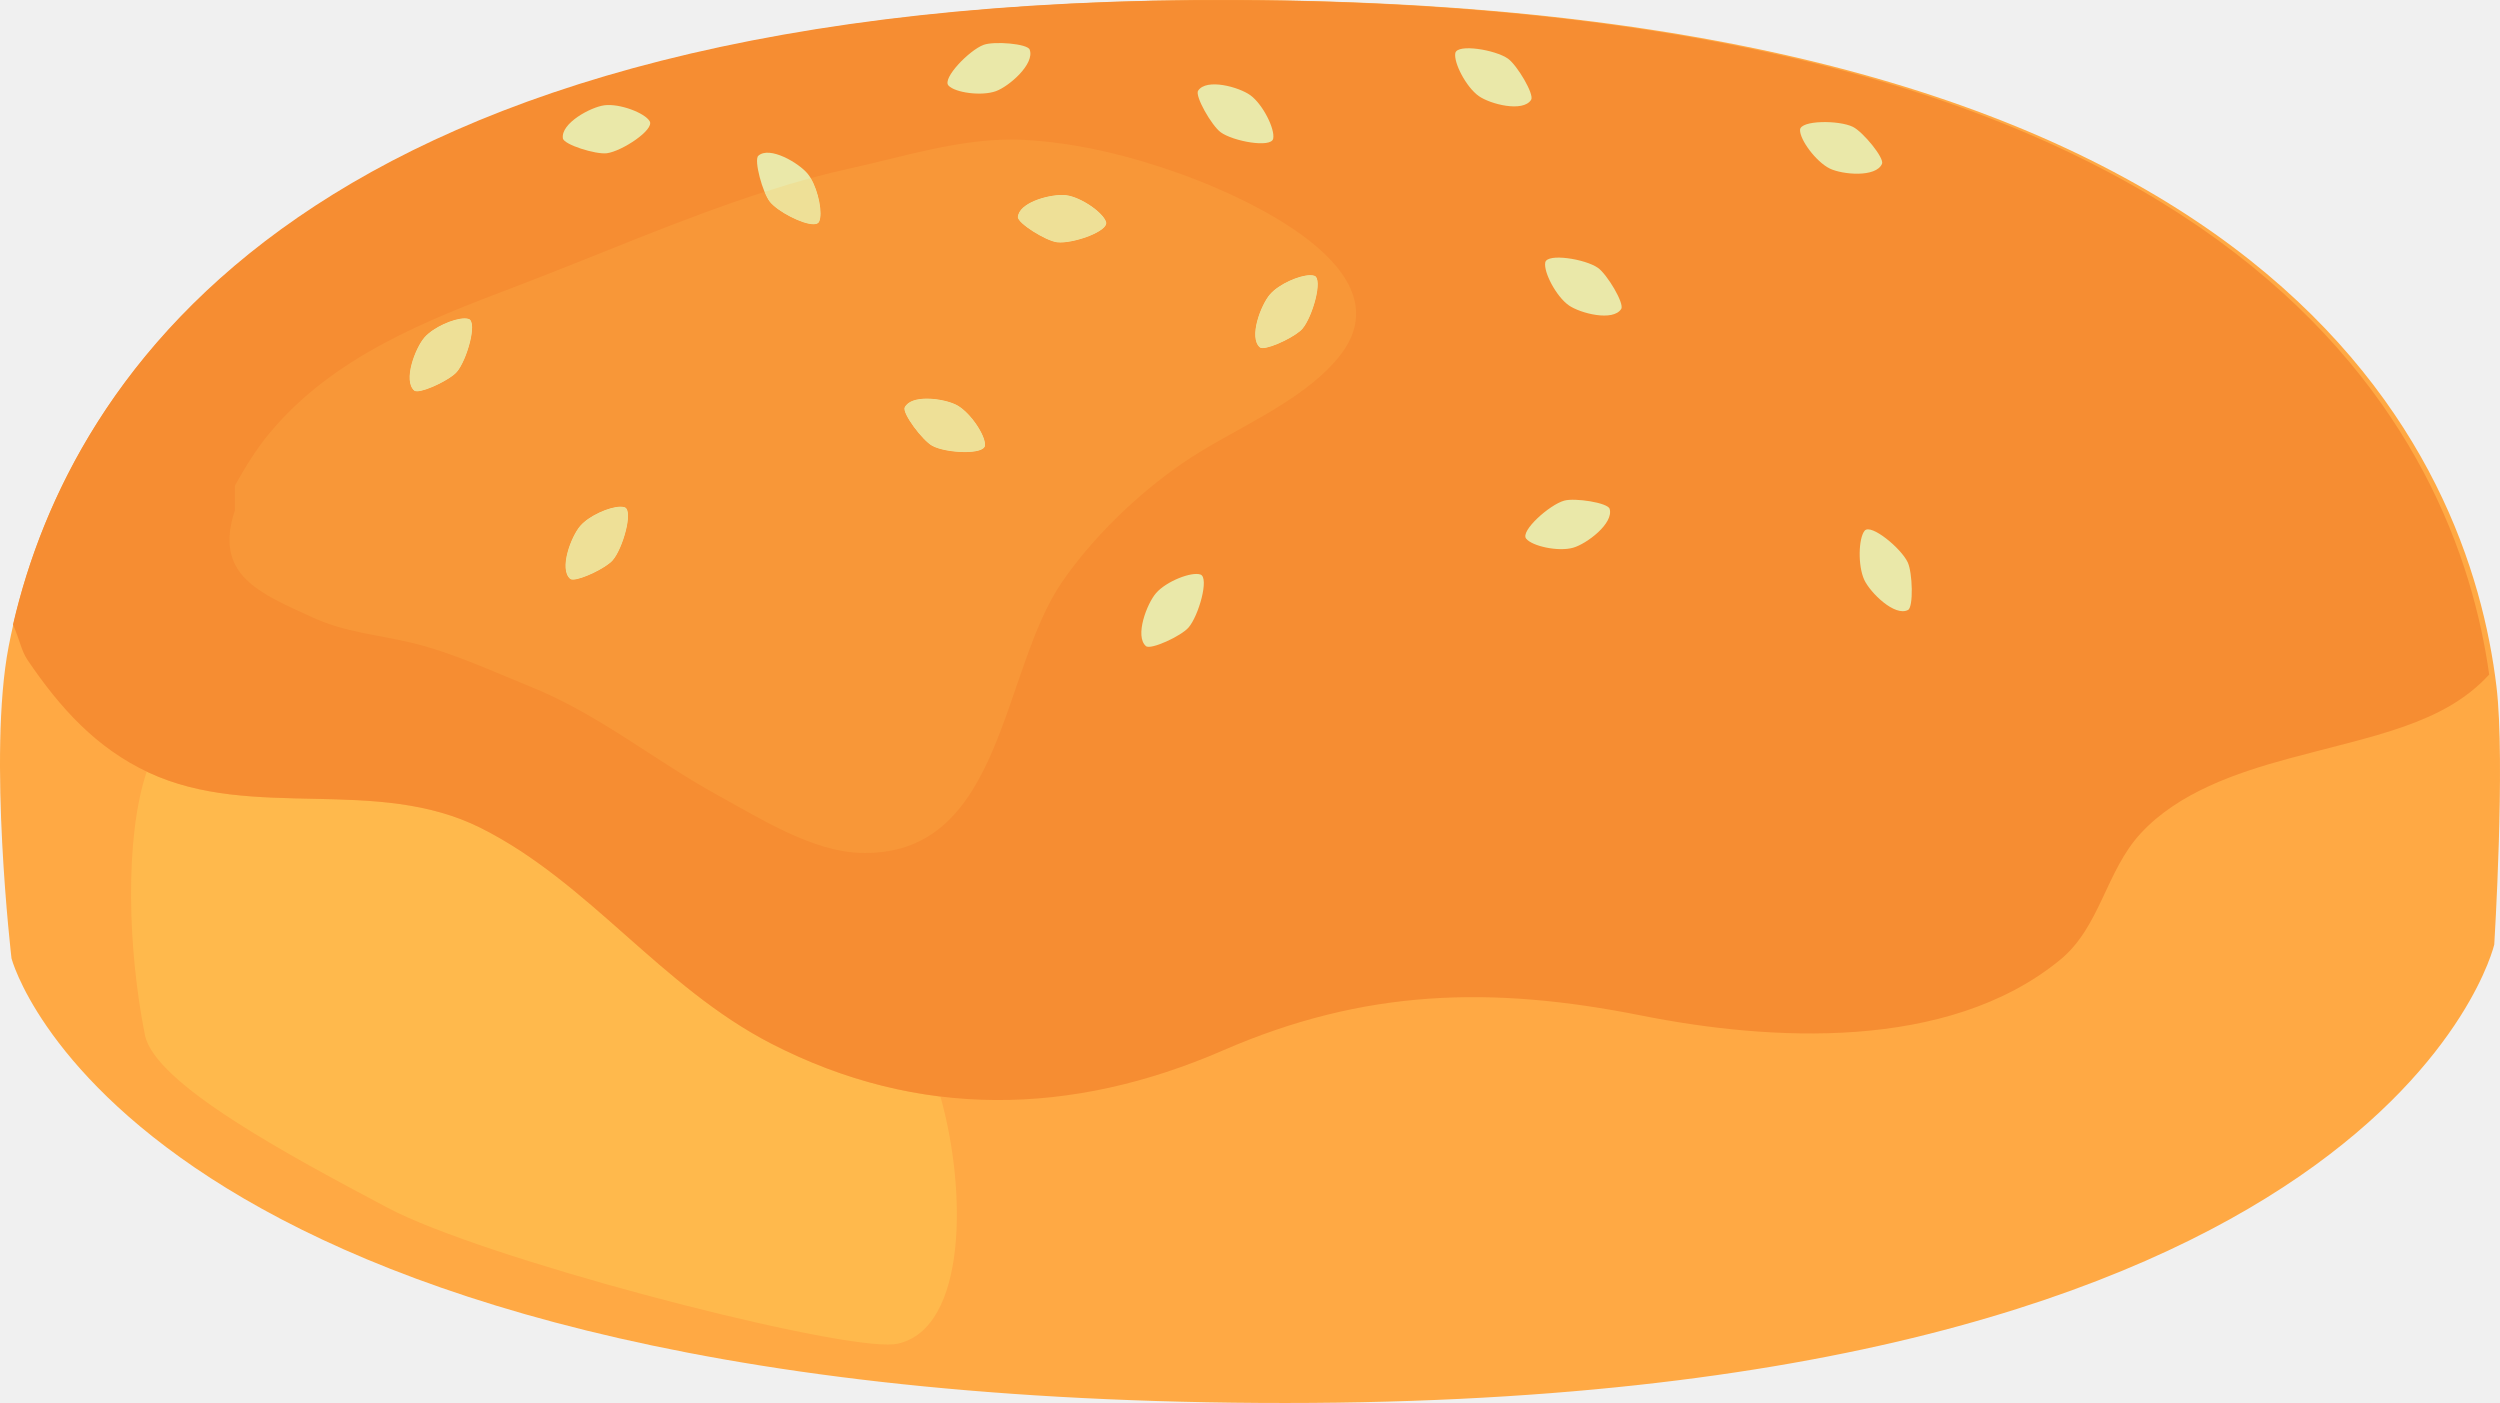
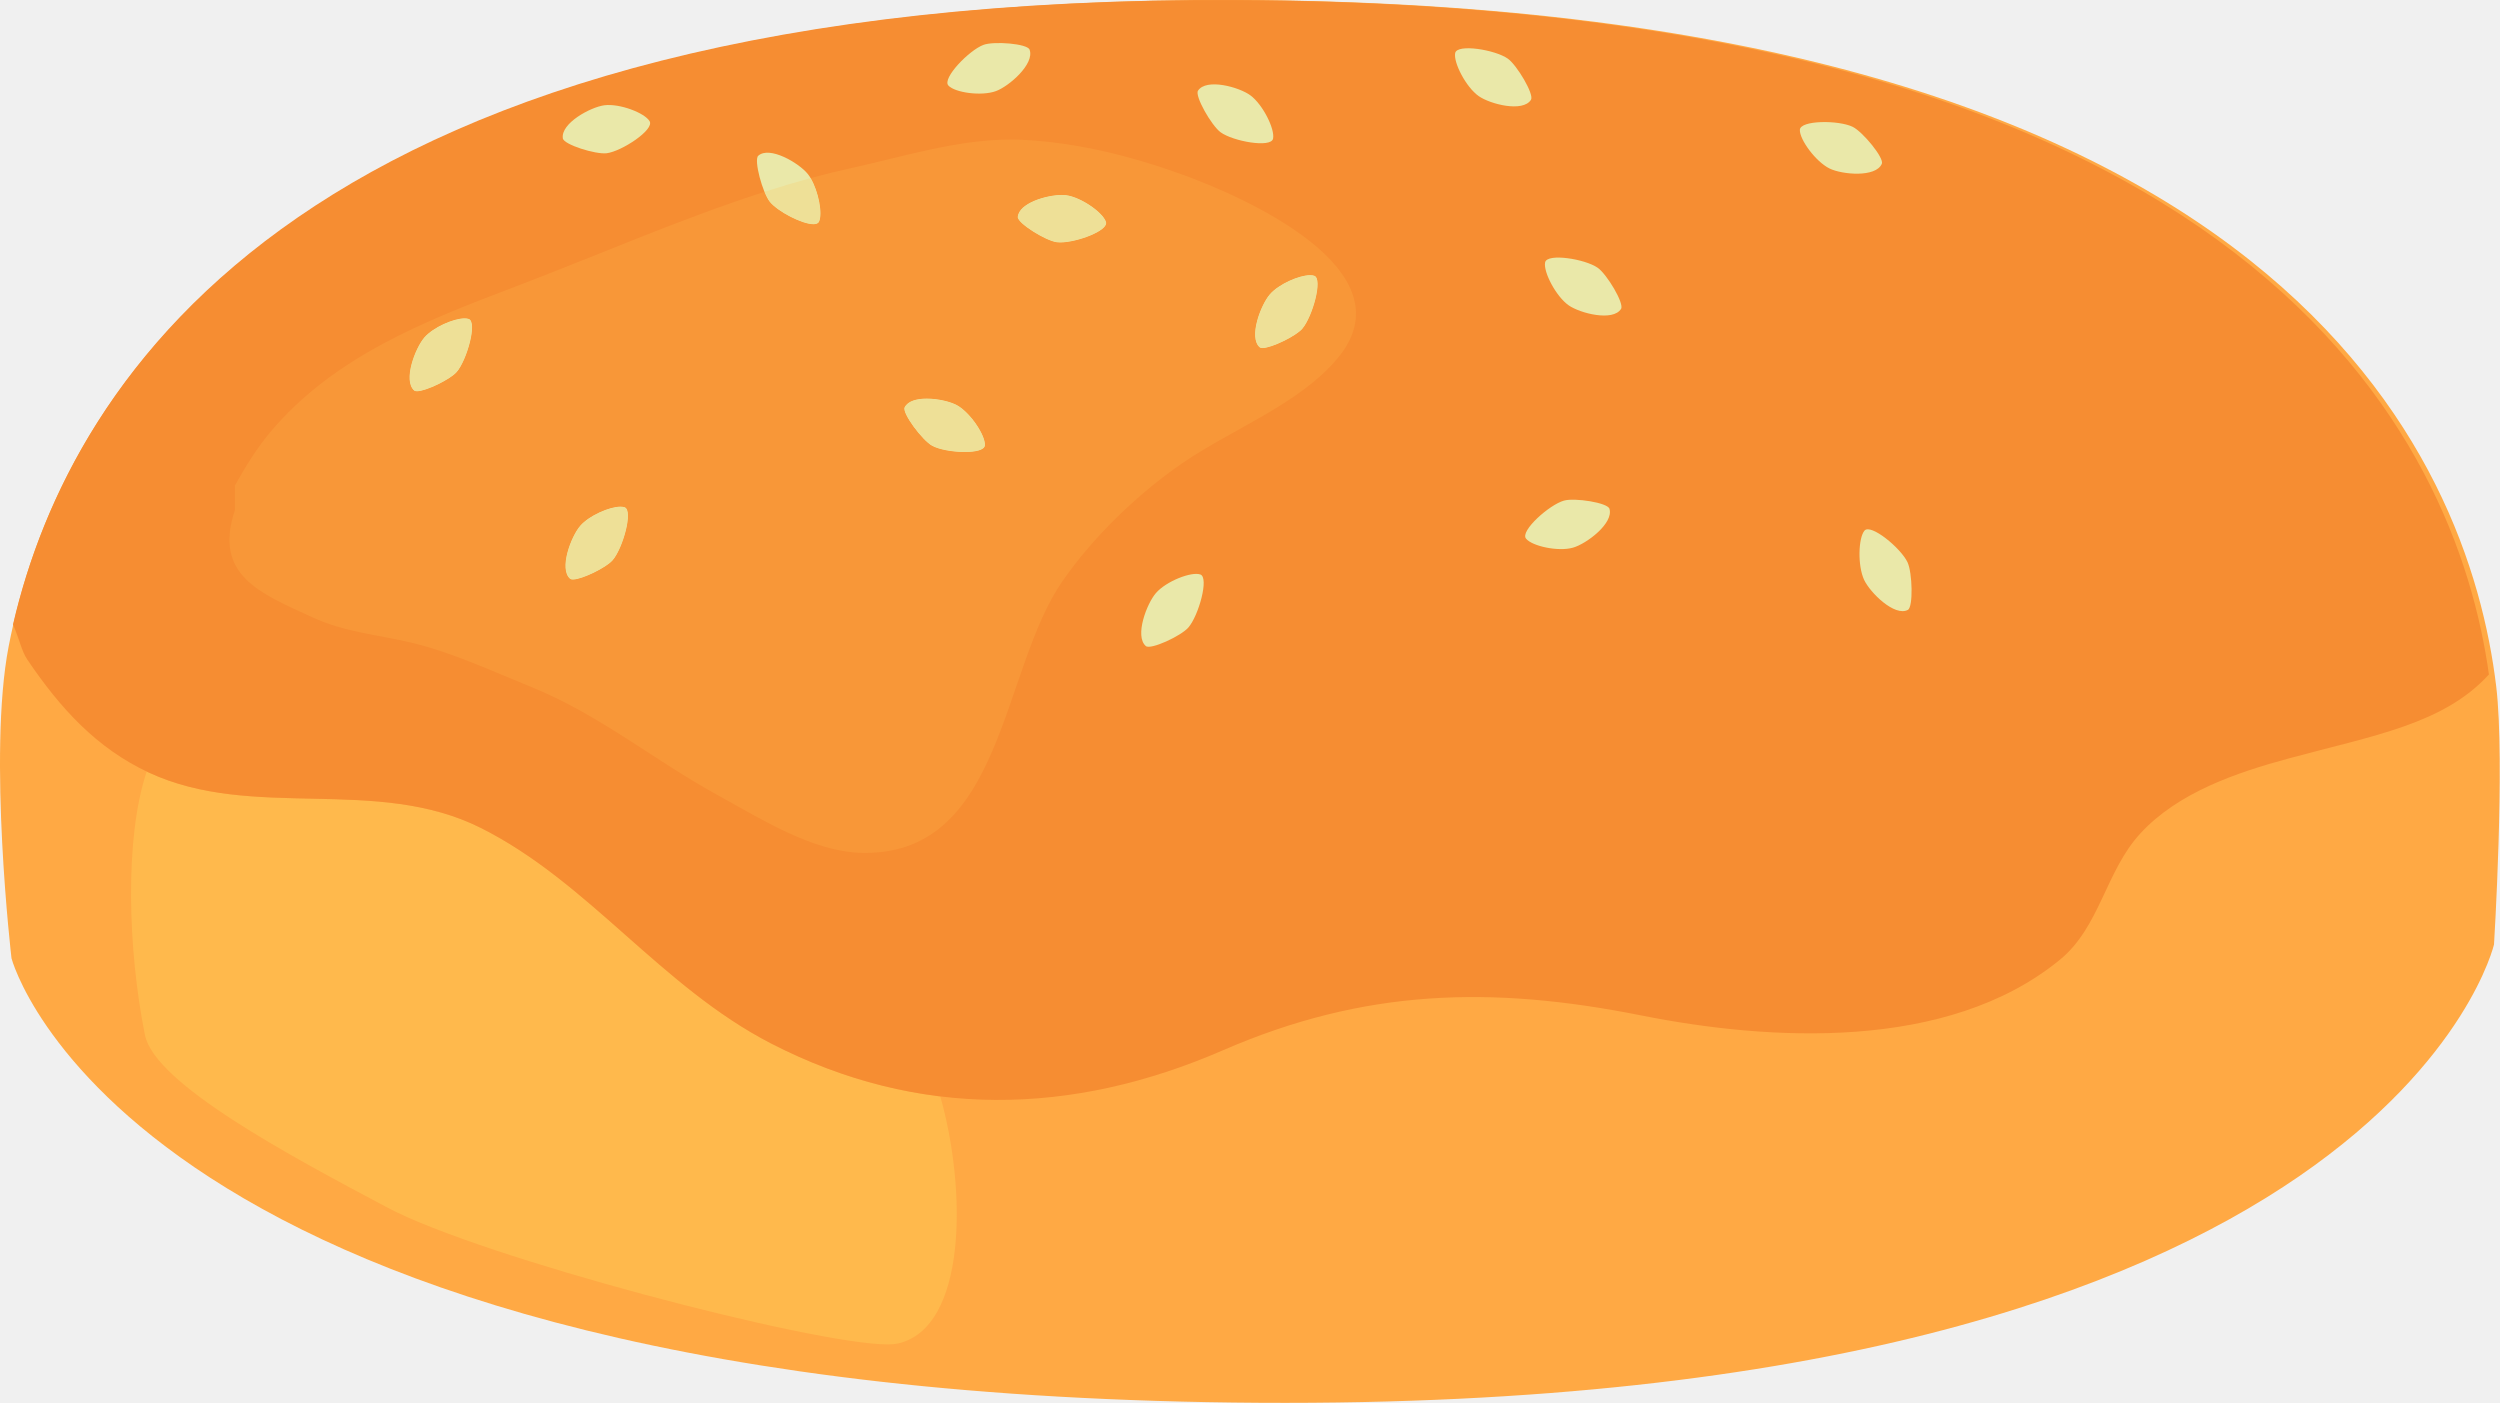
- <svg xmlns="http://www.w3.org/2000/svg" width="183.867mm" height="103.186mm" viewBox="0 0 183.867 103.186" version="1.1" id="svg8014">
-   <defs id="defs8011" />
-   <g id="layer1" transform="translate(-1.336228,-59.59927)">
-     <g id="g7974" transform="matrix(0.3527778,0,0,-0.3527778,-308.7934,723.001)">
-       <path d="m 881.507,1680.7 c 0,0 23.898,-91.21 260.203,-92.67 234.89,-1.44 257.4,95.56 257.4,95.56 0,0 2.35,38.01 0.46,53.78 -5.67,47.3 -44.18,142.04 -261.48,143.13 -200.374,1.01 -247.24,-83.29 -257.187,-134.81 -4.366,-22.63 0.604,-64.99 0.604,-64.99" style="fill:#ffa944;fill-opacity:1;fill-rule:nonzero;stroke:none;stroke-width:0.1" id="path3256" />
-       <path d="m 1301.5,1819.85 c -0.28,-1.29 5.19,-5.71 7.45,-6.29 3.09,-0.8 10.99,0.87 10.67,2.88 -0.32,2 -4.53,5.83 -7.62,6.62 -2.79,0.72 -9.84,-0.09 -10.5,-3.21" style="fill:#eae8a9;fill-opacity:1;fill-rule:nonzero;stroke:none;stroke-width:0.1" id="path3258" />
-       <path d="m 1064.19,1600.2 c -15.53,0 -84.667,18.11 -104.226,28.49 -20.63,10.94 -48.595,25.87 -50.636,36.03 -3.543,17.63 -4.298,40.99 0.368,54.92 0.147,-0.07 0.294,-0.14 0.442,-0.21 21.762,-10.11 47.369,-0.59 69.233,-11.55 22.479,-11.27 37.519,-33.07 60.479,-44.92 11.61,-5.98 23.41,-9.61 35.31,-11.06 5.49,-19.3 5.64,-48.32 -8.92,-51.53 -0.51,-0.11 -1.2,-0.17 -2.05,-0.17" style="fill:#ffb94c;fill-opacity:1;fill-rule:nonzero;stroke:none;stroke-width:0.1" id="path3260" />
-       <path d="m 1398.05,1739.88 c -6.73,48.06 -47.63,139.55 -261.15,140.62 -193.788,0.98 -242.993,-78.39 -255.08,-130.19 1.393,-3.2 1.761,-5.52 3,-7.35 6.775,-10.02 14.371,-18.44 25.318,-23.53 21.762,-10.11 47.369,-0.59 69.233,-11.55 22.479,-11.27 37.519,-33.07 60.479,-44.92 30.67,-15.82 62.74,-15.13 94.23,-1.44 29.51,12.82 55.92,13.51 87.18,7.28 26.73,-5.33 63.87,-7.59 87.31,11.58 8.42,6.88 9.54,18.51 16.85,26.41 7.82,8.46 19.87,12.6 30.87,15.58 17.7,4.8 32.27,7.12 41.76,17.51" style="fill:#f68d32;fill-opacity:1;fill-rule:nonzero;stroke:none;stroke-width:0.1" id="path3262" />
-       <path d="m 997.968,1759.83 c 0.984,-0.85 7.322,2.08 8.872,3.86 2.13,2.44 4.37,10.42 2.5,11.06 -1.87,0.65 -7.12,-1.41 -9.25,-3.86 -1.916,-2.2 -4.497,-9 -2.122,-11.06" style="fill:#eae8a9;fill-opacity:1;fill-rule:nonzero;stroke:none;stroke-width:0.1" id="path3264" />
-       <path d="m 965.459,1799.09 c 0.984,-0.86 7.324,2.07 8.874,3.85 2.124,2.45 4.374,10.43 2.499,11.07 -1.874,0.64 -7.123,-1.42 -9.247,-3.86 -1.919,-2.21 -4.499,-9.01 -2.126,-11.06" style="fill:#eae8a9;fill-opacity:1;fill-rule:nonzero;stroke:none;stroke-width:0.1" id="path3266" />
-       <path d="m 1091.31,1835.29 c -0.11,-1.32 5.84,-5 8.15,-5.29 3.16,-0.4 10.81,2.26 10.25,4.21 -0.56,1.95 -5.2,5.21 -8.36,5.61 -2.86,0.36 -9.75,-1.35 -10.04,-4.53" style="fill:#eae8a9;fill-opacity:1;fill-rule:nonzero;stroke:none;stroke-width:0.1" id="path3268" />
-       <path d="m 1037.2,1848.03 c -0.97,-0.87 0.92,-7.76 2.41,-9.6 2.04,-2.52 9.37,-5.98 10.26,-4.16 0.9,1.81 -0.31,7.46 -2.35,9.98 -1.84,2.28 -8,5.9 -10.32,3.78" style="fill:#eae8a9;fill-opacity:1;fill-rule:nonzero;stroke:none;stroke-width:0.1" id="path3270" />
-       <path d="m 1093.77,1870.17 c -0.47,1.24 -7.4,1.79 -9.59,0.99 -3,-1.1 -8.69,-6.99 -7.34,-8.48 1.35,-1.49 6.91,-2.27 9.91,-1.17 2.72,0.99 8.15,5.68 7.02,8.66" style="fill:#eae8a9;fill-opacity:1;fill-rule:nonzero;stroke:none;stroke-width:0.1" id="path3272" />
-       <path d="m 1067.72,1795.57 c -0.58,-1.18 3.66,-6.85 5.71,-7.99 2.8,-1.56 10.86,-1.96 11.03,0.06 0.17,2.03 -2.99,6.81 -5.79,8.37 -2.53,1.41 -9.55,2.42 -10.95,-0.44" style="fill:#eae8a9;fill-opacity:1;fill-rule:nonzero;stroke:none;stroke-width:0.1" id="path3274" />
-       <path d="m 996.46,1851.66 c 0.198,-1.31 6.85,-3.39 9.15,-3.1 3.16,0.41 9.95,4.9 8.95,6.66 -1,1.75 -6.28,3.75 -9.44,3.34 -2.85,-0.37 -9.137,-3.75 -8.66,-6.9" style="fill:#eae8a9;fill-opacity:1;fill-rule:nonzero;stroke:none;stroke-width:0.1" id="path3276" />
-       <path d="m 1198.32,1859.71 c 0.7,1.11 -2.92,7.21 -4.83,8.57 -2.62,1.86 -10.59,3.16 -10.98,1.16 -0.38,-1.99 2.26,-7.09 4.88,-8.95 2.37,-1.69 9.25,-3.47 10.93,-0.78" style="fill:#eae8a9;fill-opacity:1;fill-rule:nonzero;stroke:none;stroke-width:0.1" id="path3278" />
-       <path d="m 1128.89,1861.6 c -0.72,-1.1 2.81,-7.27 4.7,-8.66 2.59,-1.9 10.54,-3.33 10.95,-1.34 0.42,1.99 -2.14,7.13 -4.74,9.04 -2.34,1.72 -9.19,3.61 -10.91,0.96" style="fill:#eae8a9;fill-opacity:1;fill-rule:nonzero;stroke:none;stroke-width:0.1" id="path3280" />
-       <path d="m 1276.9,1753.35 c 1.14,0.61 0.94,7.76 -0.07,9.92 -1.38,2.95 -7.68,8.14 -8.98,6.6 -1.29,-1.54 -1.45,-7.32 -0.07,-10.27 1.25,-2.67 6.37,-7.72 9.12,-6.25" style="fill:#eae8a9;fill-opacity:1;fill-rule:nonzero;stroke:none;stroke-width:0.1" id="path3282" />
-       <path d="m 1141.75,1808.09 c 0.99,-0.85 7.33,2.08 8.88,3.86 2.12,2.45 4.37,10.43 2.5,11.07 -1.88,0.64 -7.13,-1.42 -9.25,-3.86 -1.92,-2.21 -4.5,-9.01 -2.13,-11.07" style="fill:#eae8a9;fill-opacity:1;fill-rule:nonzero;stroke:none;stroke-width:0.1" id="path3284" />
-       <path d="m 1118.01,1745.81 c 0.98,-0.85 7.32,2.08 8.87,3.86 2.13,2.44 4.37,10.42 2.5,11.06 -1.87,0.65 -7.12,-1.41 -9.25,-3.86 -1.92,-2.2 -4.5,-9 -2.12,-11.06" style="fill:#eae8a9;fill-opacity:1;fill-rule:nonzero;stroke:none;stroke-width:0.1" id="path3286" />
-       <path d="m 1217.1,1816.11 c 0.7,1.12 -2.94,7.21 -4.86,8.56 -2.63,1.85 -10.6,3.12 -10.98,1.12 -0.38,-2 2.28,-7.09 4.91,-8.94 2.38,-1.67 9.26,-3.43 10.93,-0.74" style="fill:#eae8a9;fill-opacity:1;fill-rule:nonzero;stroke:none;stroke-width:0.1" id="path3288" />
-       <path d="m 1214.68,1774.43 c -0.38,1.27 -7.25,2.34 -9.49,1.7 -3.07,-0.87 -9.16,-6.32 -7.92,-7.91 1.24,-1.58 6.73,-2.78 9.8,-1.9 2.78,0.78 8.52,5.06 7.61,8.11" style="fill:#eae8a9;fill-opacity:1;fill-rule:nonzero;stroke:none;stroke-width:0.1" id="path3290" />
-       <path d="m 1271.47,1846.36 c 0.52,1.21 -3.97,6.66 -6.07,7.7 -2.87,1.42 -10.94,1.42 -11.02,-0.62 -0.08,-2.03 3.31,-6.64 6.18,-8.06 2.59,-1.28 9.65,-1.94 10.91,0.98" style="fill:#eae8a9;fill-opacity:1;fill-rule:nonzero;stroke:none;stroke-width:0.1" id="path3292" />
-       <path d="m 1059.5,1702.68 c -0.25,0 -0.5,0 -0.76,0.01 -10.19,0.23 -20.91,7.04 -30.03,12.05 -13.52,7.44 -24.63,16.82 -39.226,22.7 -7.99,3.23 -15.962,6.97 -24.347,9.01 -7.147,1.74 -13.978,2.18 -20.801,5.31 -10.987,5.04 -20.785,8.79 -16.254,22.36 v 5.15 c 2.073,3.7 4.415,7.6 7.347,11.1 13.264,15.83 32.543,23.32 50.792,30.25 17.069,6.48 34.729,14.25 52.279,19.89 0.36,-0.88 0.75,-1.63 1.11,-2.08 1.64,-2.03 6.72,-4.67 9.1,-4.67 0.57,0 0.99,0.16 1.16,0.51 0.8,1.63 -0.09,6.34 -1.75,9.11 2.76,0.75 5.51,1.43 8.26,2.03 10.64,2.33 22.15,6.01 33.56,6.01 0.9,0 1.8,-0.03 2.69,-0.08 11.22,-0.6 22.39,-3.4 33,-7.23 12.43,-4.5 47.76,-19.84 32.39,-38.28 -7.99,-9.59 -22.15,-14.85 -32.39,-21.89 -9.41,-6.48 -18.56,-15.33 -25.01,-24.62 -12.81,-18.46 -12.27,-56.64 -41.12,-56.64 m -51.02,72.19 c -2.29,0 -6.53,-1.84 -8.39,-3.98 -1.916,-2.2 -4.497,-9 -2.122,-11.06 0.12,-0.1 0.322,-0.15 0.585,-0.15 1.887,0 6.927,2.45 8.287,4.01 2.13,2.44 4.37,10.42 2.5,11.06 -0.24,0.08 -0.53,0.12 -0.86,0.12 m 63.85,22.53 c -2.08,0 -3.96,-0.49 -4.61,-1.83 -0.58,-1.18 3.66,-6.85 5.71,-7.99 1.46,-0.82 4.37,-1.32 6.84,-1.32 2.24,0 4.11,0.42 4.19,1.38 0.17,2.03 -2.99,6.81 -5.79,8.37 -1.35,0.75 -3.97,1.39 -6.34,1.39 m -96.352,16.73 c -2.291,0 -6.536,-1.84 -8.393,-3.98 -1.919,-2.21 -4.499,-9.01 -2.126,-11.06 0.121,-0.11 0.322,-0.16 0.585,-0.16 1.881,0 6.929,2.45 8.289,4.01 2.124,2.45 4.374,10.43 2.499,11.07 -0.236,0.08 -0.525,0.12 -0.854,0.12 m 176.292,9.01 c -2.29,0 -6.54,-1.85 -8.39,-3.98 -1.92,-2.21 -4.5,-9.01 -2.13,-11.07 0.12,-0.1 0.32,-0.15 0.59,-0.15 1.88,0 6.93,2.45 8.29,4.01 2.12,2.45 4.37,10.43 2.5,11.07 -0.24,0.08 -0.53,0.12 -0.86,0.12 m -51.76,16.72 c -3.18,0 -8.94,-1.67 -9.2,-4.57 -0.11,-1.32 5.84,-5 8.15,-5.29 0.22,-0.03 0.45,-0.04 0.71,-0.04 3.46,0 10.06,2.43 9.54,4.25 -0.56,1.95 -5.2,5.21 -8.36,5.61 -0.25,0.03 -0.54,0.04 -0.84,0.04" style="fill:#f89738;fill-opacity:1;fill-rule:nonzero;stroke:none;stroke-width:0.1" id="path3294" />
-       <path d="m 998.553,1759.68 c -0.263,0 -0.465,0.05 -0.585,0.15 -2.375,2.06 0.206,8.86 2.122,11.06 1.86,2.14 6.1,3.98 8.39,3.98 0.33,0 0.62,-0.04 0.86,-0.12 1.87,-0.64 -0.37,-8.62 -2.5,-11.06 -1.36,-1.56 -6.4,-4.01 -8.287,-4.01" style="fill:#eee097;fill-opacity:1;fill-rule:nonzero;stroke:none;stroke-width:0.1" id="path3296" />
-       <path d="m 966.044,1798.93 c -0.263,0 -0.464,0.05 -0.585,0.16 -2.373,2.05 0.207,8.85 2.126,11.06 1.857,2.14 6.102,3.98 8.393,3.98 0.329,0 0.618,-0.04 0.854,-0.12 1.875,-0.64 -0.375,-8.62 -2.499,-11.07 -1.36,-1.56 -6.408,-4.01 -8.289,-4.01" style="fill:#eee097;fill-opacity:1;fill-rule:nonzero;stroke:none;stroke-width:0.1" id="path3298" />
-       <path d="m 1100.17,1829.96 c -0.26,0 -0.49,0.01 -0.71,0.04 -2.31,0.29 -8.26,3.97 -8.15,5.29 0.26,2.9 6.02,4.57 9.2,4.57 0.3,0 0.59,-0.01 0.84,-0.04 3.16,-0.4 7.8,-3.66 8.36,-5.61 0.52,-1.82 -6.08,-4.25 -9.54,-4.25" style="fill:#eee097;fill-opacity:1;fill-rule:nonzero;stroke:none;stroke-width:0.1" id="path3300" />
-       <path d="m 1048.71,1833.76 c -2.38,0 -7.46,2.64 -9.1,4.67 -0.36,0.45 -0.75,1.2 -1.11,2.08 3.21,1.04 6.42,2 9.62,2.87 1.66,-2.77 2.55,-7.48 1.75,-9.11 -0.17,-0.35 -0.59,-0.51 -1.16,-0.51" style="fill:#eee097;fill-opacity:1;fill-rule:nonzero;stroke:none;stroke-width:0.1" id="path3302" />
-       <path d="m 1080.27,1786.26 c -2.47,0 -5.38,0.5 -6.84,1.32 -2.05,1.14 -6.29,6.81 -5.71,7.99 0.65,1.34 2.53,1.83 4.61,1.83 2.37,0 4.99,-0.64 6.34,-1.39 2.8,-1.56 5.96,-6.34 5.79,-8.37 -0.08,-0.96 -1.95,-1.38 -4.19,-1.38" style="fill:#eee097;fill-opacity:1;fill-rule:nonzero;stroke:none;stroke-width:0.1" id="path3304" />
-       <path d="m 1142.34,1807.94 c -0.27,0 -0.47,0.05 -0.59,0.15 -2.37,2.06 0.21,8.86 2.13,11.07 1.85,2.13 6.1,3.98 8.39,3.98 0.33,0 0.62,-0.04 0.86,-0.12 1.87,-0.64 -0.38,-8.62 -2.5,-11.07 -1.36,-1.56 -6.41,-4.01 -8.29,-4.01" style="fill:#eee097;fill-opacity:1;fill-rule:nonzero;stroke:none;stroke-width:0.1" id="path3306" />
-     </g>
+ <svg xmlns="http://www.w3.org/2000/svg" width="695" height="390" viewBox="0 0 695 390" fill="none">
+   <g clip-path="url(#clip0_141_845)">
+     <path d="M3.199 266.412C3.199 266.412 35.063 388.026 350.136 389.972C663.323 391.892 693.336 262.559 693.336 262.559C693.336 262.559 696.47 211.879 693.95 190.852C686.39 127.786 635.043 1.466 345.31 0.012C78.144 -1.334 15.656 111.066 2.394 179.759C-3.428 209.932 3.199 266.412 3.199 266.412" fill="#FFA944" />
+     <path d="M563.19 80.879C562.816 82.599 570.11 88.492 573.123 89.265C577.243 90.332 587.776 88.105 587.35 85.425C586.923 82.759 581.31 77.652 577.19 76.599C573.47 75.638 564.07 76.719 563.19 80.879" fill="#EAE8A9" />
+     <path d="M246.776 373.746C226.07 373.746 133.887 349.599 107.808 335.759C80.302 321.172 43.015 301.266 40.294 287.719C35.57 264.212 34.563 233.066 40.784 214.492C40.98 214.586 41.176 214.679 41.374 214.772C70.39 228.252 104.532 215.559 133.684 230.172C163.656 245.199 183.71 274.266 214.323 290.066C229.803 298.039 245.536 302.879 261.403 304.812C268.723 330.545 268.923 369.239 249.51 373.519C248.83 373.666 247.91 373.746 246.776 373.746Z" fill="#FFB94C" />
+     <path d="M691.923 187.505C682.95 123.425 628.417 1.439 343.723 0.012C85.339 -1.295 19.733 104.532 3.616 173.599C5.474 177.865 5.964 180.959 7.616 183.399C16.65 196.759 26.778 207.985 41.374 214.772C70.39 228.252 104.532 215.559 133.684 230.172C163.656 245.199 183.71 274.265 214.323 290.065C255.216 311.159 297.976 310.239 339.963 291.985C379.31 274.892 414.523 273.972 456.203 282.279C491.843 289.385 541.363 292.399 572.616 266.839C583.843 257.665 585.337 242.159 595.083 231.625C605.51 220.345 621.577 214.825 636.243 210.852C659.843 204.452 679.27 201.359 691.923 187.505" fill="#F68D32" />
+     <path d="M158.48 160.905C159.792 162.039 168.243 158.132 170.31 155.759C173.15 152.505 176.136 141.865 173.643 141.012C171.15 140.145 164.15 142.892 161.31 146.159C158.755 149.092 155.314 158.159 158.48 160.905Z" fill="#EAE8A9" />
+     <path d="M115.135 108.559C116.447 109.705 124.9 105.799 126.967 103.425C129.799 100.159 132.799 89.519 130.299 88.665C127.8 87.812 120.802 90.558 117.97 93.812C115.411 96.758 111.971 105.825 115.135 108.559" fill="#EAE8A9" />
+     <path d="M282.937 60.292C282.79 62.052 290.723 66.959 293.803 67.345C298.016 67.879 308.216 64.332 307.47 61.732C306.723 59.132 300.536 54.785 296.323 54.252C292.51 53.772 283.323 56.052 282.937 60.292" fill="#EAE8A9" />
+     <path d="M210.79 43.305C209.496 44.465 212.016 53.652 214.003 56.105C216.723 59.465 226.496 64.079 227.683 61.652C228.883 59.239 227.27 51.705 224.55 48.345C222.096 45.305 213.883 40.479 210.79 43.305" fill="#EAE8A9" />
+     <path d="M286.217 13.786C285.59 12.132 276.35 11.399 273.43 12.466C269.43 13.932 261.843 21.785 263.643 23.772C265.443 25.759 272.857 26.799 276.857 25.332C280.483 24.012 287.723 17.759 286.217 13.786" fill="#EAE8A9" />
+     <path d="M251.483 113.252C250.71 114.825 256.363 122.385 259.097 123.905C262.83 125.985 273.576 126.519 273.803 123.825C274.03 121.119 269.817 114.745 266.083 112.665C262.71 110.785 253.35 109.439 251.483 113.252" fill="#EAE8A9" />
+     <path d="M156.47 38.465C156.734 40.212 165.603 42.985 168.67 42.599C172.883 42.052 181.936 36.065 180.603 33.719C179.27 31.385 172.23 28.718 168.016 29.265C164.216 29.759 155.834 34.265 156.47 38.465Z" fill="#EAE8A9" />
+     <path d="M425.616 27.732C426.55 26.252 421.723 18.119 419.176 16.306C415.683 13.826 405.056 12.092 404.536 14.759C404.03 17.412 407.55 24.212 411.043 26.692C414.203 28.946 423.376 31.319 425.616 27.732" fill="#EAE8A9" />
+     <path d="M333.043 25.212C332.083 26.679 336.79 34.905 339.31 36.759C342.763 39.292 353.363 41.199 353.91 38.545C354.47 35.892 351.057 29.039 347.59 26.492C344.47 24.199 335.337 21.679 333.043 25.212Z" fill="#EAE8A9" />
+     <path d="M530.39 169.545C531.91 168.732 531.643 159.199 530.296 156.319C528.456 152.385 520.056 145.465 518.323 147.519C516.603 149.572 516.39 157.279 518.23 161.212C519.896 164.772 526.723 171.505 530.39 169.545Z" fill="#EAE8A9" />
+     <path d="M350.19 96.559C351.51 97.692 359.963 93.785 362.03 91.412C364.856 88.145 367.856 77.505 365.363 76.652C362.856 75.799 355.856 78.545 353.03 81.799C350.47 84.745 347.03 93.812 350.19 96.559Z" fill="#EAE8A9" />
+     <path d="M318.536 179.599C319.843 180.732 328.296 176.825 330.363 174.452C333.203 171.199 336.19 160.559 333.696 159.705C331.203 158.839 324.203 161.585 321.363 164.852C318.803 167.785 315.363 176.852 318.536 179.599Z" fill="#EAE8A9" />
+     <path d="M450.656 85.865C451.59 84.372 446.736 76.252 444.176 74.452C440.67 71.985 430.043 70.292 429.536 72.959C429.03 75.625 432.576 82.412 436.083 84.879C439.256 87.105 448.43 89.452 450.656 85.865" fill="#EAE8A9" />
+     <path d="M447.43 141.439C446.923 139.745 437.763 138.319 434.776 139.172C430.683 140.332 422.563 147.599 424.217 149.719C425.87 151.826 433.19 153.426 437.283 152.252C440.99 151.212 448.643 145.505 447.43 141.439" fill="#EAE8A9" />
+     <path d="M523.15 45.532C523.843 43.919 517.857 36.652 515.057 35.265C511.23 33.372 500.47 33.372 500.363 36.092C500.257 38.799 504.777 44.945 508.603 46.839C512.057 48.545 521.47 49.425 523.15 45.532" fill="#EAE8A9" />
+     <path d="M240.523 237.105C240.19 237.105 239.856 237.106 239.51 237.092C225.923 236.786 211.63 227.706 199.47 221.026C181.443 211.106 166.63 198.599 147.168 190.759C136.515 186.452 125.886 181.466 114.706 178.746C105.176 176.426 96.068 175.839 86.971 171.666C72.322 164.946 59.258 159.946 65.299 141.852V134.986C68.063 130.052 71.186 124.852 75.095 120.186C92.78 99.079 118.486 89.092 142.818 79.852C165.576 71.212 189.123 60.852 212.523 53.332C213.003 54.505 213.523 55.505 214.003 56.105C216.19 58.812 222.963 62.332 226.136 62.332C226.896 62.332 227.456 62.119 227.683 61.652C228.75 59.479 227.563 53.199 225.35 49.505C229.03 48.505 232.696 47.599 236.363 46.799C250.55 43.692 265.896 38.785 281.11 38.785C282.31 38.785 283.51 38.826 284.696 38.892C299.656 39.692 314.55 43.426 328.696 48.532C345.27 54.532 392.376 74.986 371.883 99.572C361.23 112.359 342.35 119.372 328.696 128.759C316.15 137.399 303.95 149.199 295.35 161.586C278.27 186.199 278.99 237.105 240.523 237.105M172.496 140.852C169.443 140.852 163.79 143.306 161.31 146.159C158.755 149.092 155.314 158.159 158.48 160.906C158.64 161.039 158.91 161.105 159.26 161.105C161.776 161.105 168.496 157.839 170.31 155.759C173.15 152.506 176.136 141.866 173.643 141.012C173.323 140.906 172.936 140.852 172.496 140.852M257.63 110.812C254.856 110.812 252.35 111.466 251.483 113.252C250.71 114.826 256.363 122.386 259.096 123.906C261.043 124.999 264.923 125.666 268.216 125.666C271.203 125.666 273.696 125.106 273.803 123.826C274.03 121.119 269.816 114.746 266.083 112.666C264.283 111.666 260.79 110.812 257.63 110.812M129.16 88.505C126.106 88.505 120.446 90.959 117.97 93.812C115.411 96.759 111.971 105.826 115.135 108.559C115.296 108.706 115.564 108.772 115.915 108.772C118.423 108.772 125.154 105.506 126.967 103.426C129.799 100.159 132.799 89.519 130.299 88.665C129.984 88.559 129.599 88.505 129.16 88.505M364.216 76.492C361.163 76.492 355.496 78.959 353.03 81.799C350.47 84.746 347.03 93.812 350.19 96.559C350.35 96.692 350.616 96.759 350.976 96.759C353.483 96.759 360.216 93.492 362.03 91.412C364.856 88.146 367.856 77.505 365.363 76.652C365.043 76.546 364.656 76.492 364.216 76.492M295.203 54.199C290.963 54.199 283.283 56.425 282.936 60.292C282.79 62.052 290.723 66.959 293.803 67.346C294.096 67.385 294.403 67.399 294.75 67.399C299.363 67.399 308.163 64.159 307.47 61.732C306.723 59.132 300.536 54.786 296.323 54.252C295.99 54.212 295.603 54.199 295.203 54.199" fill="#F89738" />
+     <path d="M159.26 161.105C158.91 161.105 158.64 161.039 158.48 160.906C155.314 158.159 158.755 149.092 161.31 146.159C163.79 143.306 169.443 140.852 172.496 140.852C172.936 140.852 173.323 140.906 173.643 141.012C176.136 141.866 173.15 152.506 170.31 155.759C168.496 157.839 161.776 161.105 159.26 161.105" fill="#EEE097" />
+     <path d="M115.915 108.772C115.564 108.772 115.296 108.705 115.135 108.559C111.971 105.825 115.411 96.759 117.97 93.812C120.446 90.959 126.106 88.505 129.16 88.505C129.599 88.505 129.984 88.559 130.299 88.665C132.799 89.519 129.799 100.159 126.967 103.425C125.154 105.505 118.423 108.772 115.915 108.772" fill="#EEE097" />
+     <path d="M294.75 67.399C294.403 67.399 294.096 67.385 293.803 67.345C290.723 66.959 282.79 62.052 282.937 60.292C283.283 56.425 290.963 54.199 295.203 54.199C295.603 54.199 295.99 54.212 296.323 54.252C300.536 54.785 306.723 59.132 307.47 61.732C308.163 64.159 299.363 67.399 294.75 67.399" fill="#EEE097" />
+     <path d="M226.136 62.332C222.963 62.332 216.19 58.812 214.003 56.105C213.523 55.505 213.003 54.505 212.523 53.332C216.803 51.945 221.083 50.665 225.35 49.505C227.563 53.199 228.75 59.479 227.683 61.652C227.456 62.119 226.896 62.332 226.136 62.332Z" fill="#EEE097" />
+     <path d="M268.217 125.665C264.923 125.665 261.043 124.999 259.097 123.905C256.363 122.385 250.71 114.825 251.483 113.252C252.35 111.465 254.856 110.812 257.63 110.812C260.79 110.812 264.283 111.665 266.083 112.665C269.817 114.745 274.03 121.119 273.803 123.825C273.696 125.105 271.203 125.665 268.217 125.665" fill="#EEE097" />
+     <path d="M350.976 96.759C350.616 96.759 350.35 96.692 350.19 96.559C347.03 93.812 350.47 84.745 353.03 81.799C355.496 78.959 361.163 76.492 364.216 76.492C364.656 76.492 365.043 76.545 365.363 76.652C367.856 77.505 364.856 88.145 362.03 91.412C360.216 93.492 353.483 96.759 350.976 96.759" fill="#EEE097" />
  </g>
+   <defs>
+     <clipPath id="clip0_141_845">
+       <rect width="694.93" height="389.993" fill="white" />
+     </clipPath>
+   </defs>
</svg>
